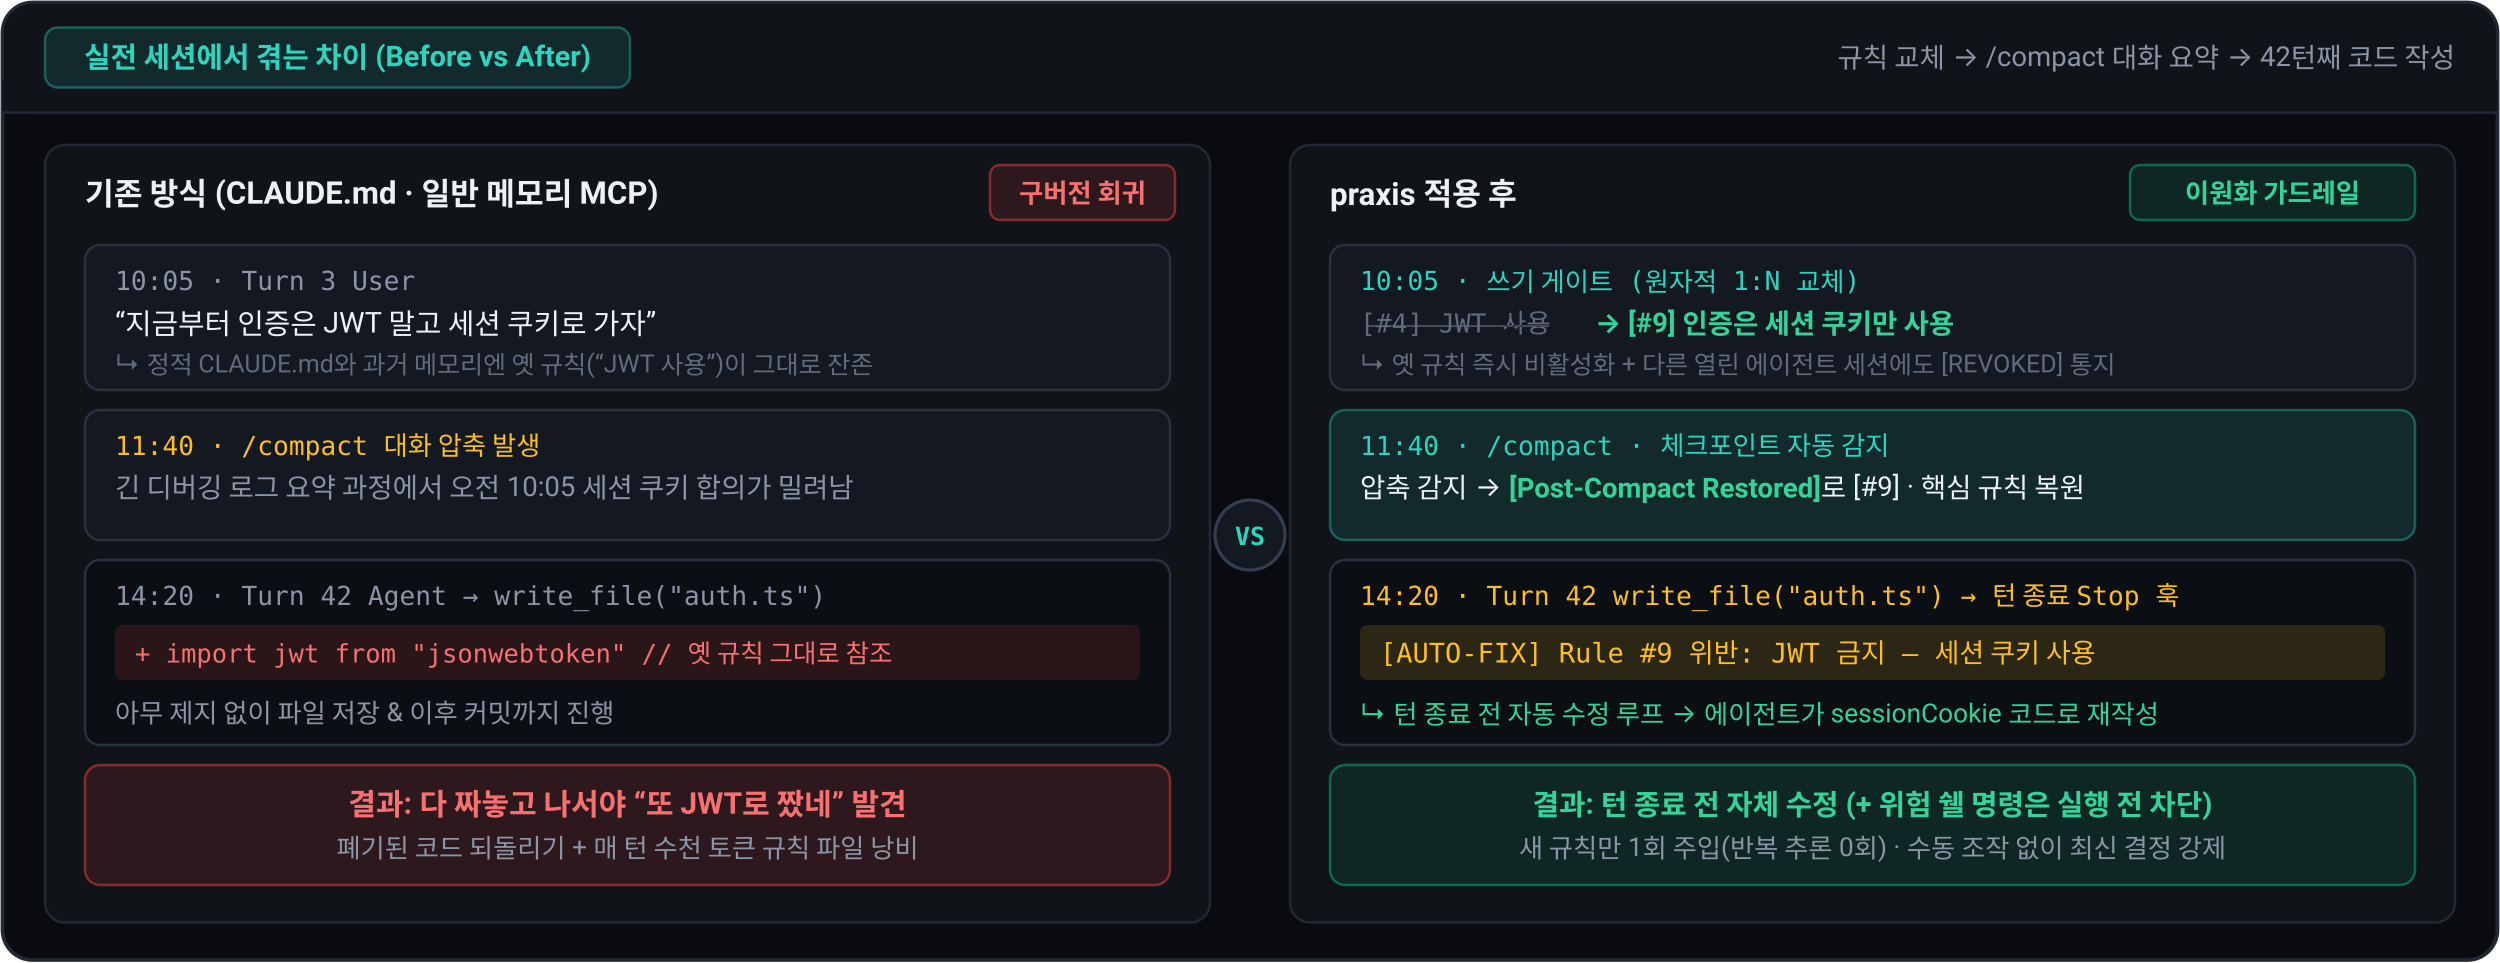
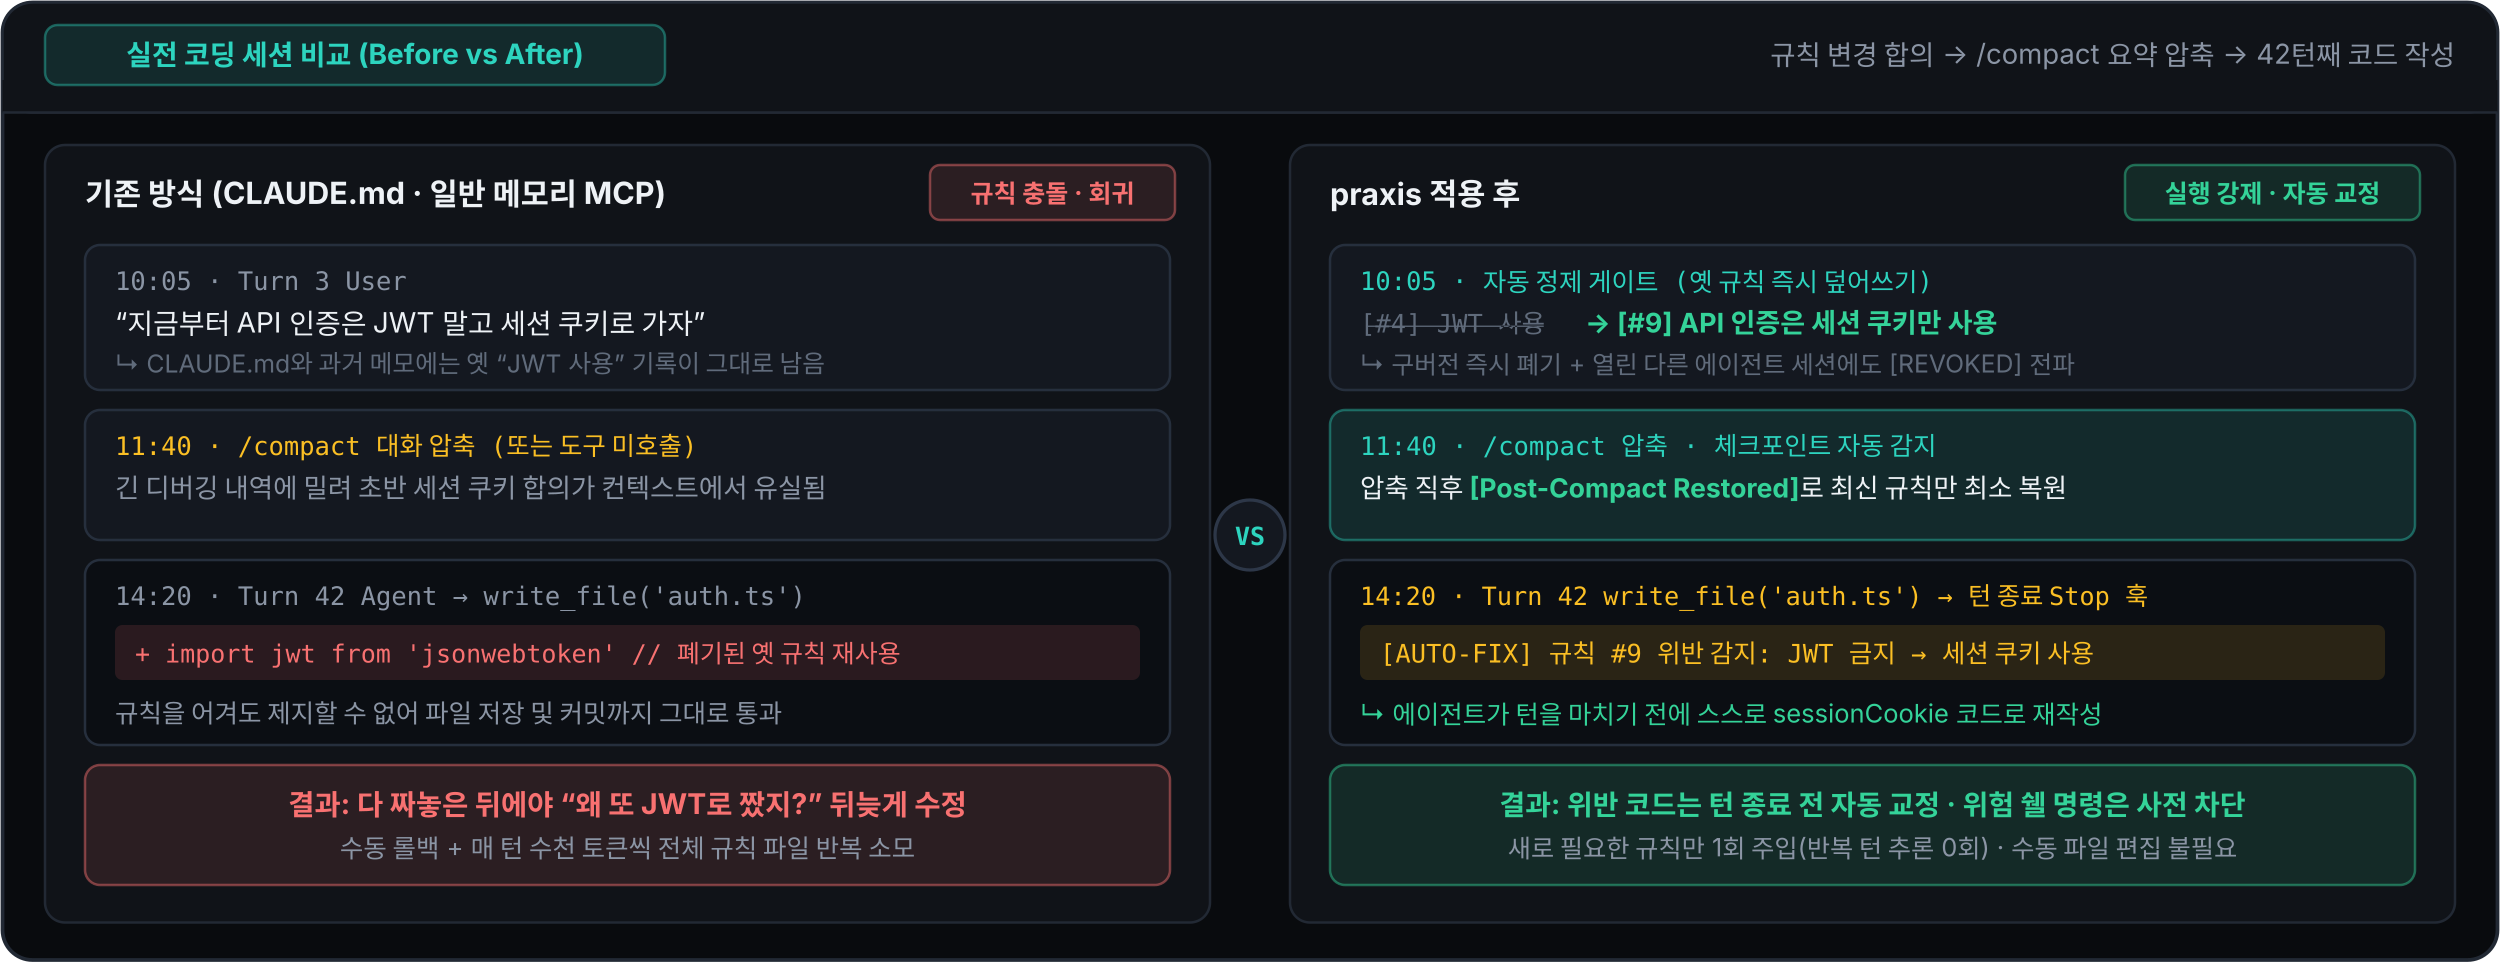
- <svg xmlns="http://www.w3.org/2000/svg" viewBox="0 0 1000 385" width="100%" height="100%" role="img" aria-label="기존 방식과 praxis 실전 타임라인 비교">
+ <svg xmlns="http://www.w3.org/2000/svg" viewBox="0 0 1000 385" width="100%" height="100%" role="img" aria-label="기존 방식과 praxis 실전 세션 비교">
  <defs>
    <style>
      .s-outer { fill: #090b0e; stroke: #222934; stroke-width: 1.5; }
      .s-top { fill: #101318; stroke: #222934; stroke-width: 1; }
      .s-panel { fill: #101318; stroke: #222934; stroke-width: 1; }
-       .s-card { fill: #141820; stroke: #283140; stroke-width: 1; }
-       .s-term { fill: #0b0e13; stroke: #283140; stroke-width: 1; }
-       .s-err { fill: rgba(239, 68, 68, 0.13); stroke: rgba(239, 68, 68, 0.48); stroke-width: 1; }
-       .s-ok { fill: rgba(16, 185, 129, 0.12); stroke: rgba(16, 185, 129, 0.48); stroke-width: 1; }
-       .s-info { fill: rgba(45, 212, 191, 0.12); stroke: rgba(45, 212, 191, 0.36); stroke-width: 1; }
-       .s-sans { font-family: -apple-system, BlinkMacSystemFont, "Segoe UI", "Apple SD Gothic Neo", "Noto Sans KR", "Malgun Gothic", Roboto, sans-serif; }
+       .s-card { fill: #141820; stroke: #262f3d; stroke-width: 1; }
+       .s-term { fill: #0b0e13; stroke: #262f3d; stroke-width: 1; }
+       .s-err { fill: rgba(248, 113, 113, 0.12); stroke: rgba(248, 113, 113, 0.45); stroke-width: 1; }
+       .s-ok { fill: rgba(52, 211, 153, 0.12); stroke: rgba(52, 211, 153, 0.45); stroke-width: 1; }
+       .s-info { fill: rgba(45, 212, 191, 0.12); stroke: rgba(45, 212, 191, 0.40); stroke-width: 1; }
+       .s-sans { font-family: "Inter", "Pretendard", -apple-system, BlinkMacSystemFont, "Segoe UI", "Apple SD Gothic Neo", "Noto Sans KR", sans-serif; }
      .s-mono { font-family: "JetBrains Mono", "SF Mono", Menlo, Consolas, monospace; }
      .c-pri { fill: #eef2f6; }
      .c-sec { fill: #8b95a5; }
      .c-mut { fill: #606b7b; }
      .c-acc { fill: #2dd4bf; }
      .c-ok { fill: #34d399; }
      .c-err { fill: #f87171; }
      .c-warn { fill: #fbbf24; }
    </style>
  </defs>
  <rect class="s-outer" x="1" y="1" width="998" height="383" rx="12" />
  <rect class="s-top" x="1" y="1" width="998" height="44" rx="12" />
  <rect x="1" y="32" width="998" height="13" fill="#101318" />
  <line x1="1" y1="45" x2="999" y2="45" stroke="#222934" stroke-width="1" />
-   <rect class="s-info" x="18" y="11" width="234" height="24" rx="5" />
-   <text x="135" y="27" text-anchor="middle" class="s-sans c-acc" font-size="11.5" font-weight="700">실전 세션에서 겪는 차이 (Before vs After)</text>
-   <text x="982" y="27" text-anchor="end" class="s-sans c-sec" font-size="11">규칙 교체 → /compact 대화 요약 → 42턴째 코드 작성</text>
+   <rect class="s-info" x="18" y="10" width="248" height="24" rx="5" />
+   <text x="142" y="26" text-anchor="middle" class="s-sans c-acc" font-size="11.2" font-weight="700">실전 코딩 세션 비교 (Before vs After)</text>
+   <text x="982" y="26" text-anchor="end" class="s-sans c-sec" font-size="11">규칙 변경 합의 → /compact 요약 압축 → 42턴째 코드 작성</text>
  <rect class="s-panel" x="18" y="58" width="466" height="311" rx="8" />
-   <text x="34" y="82" class="s-sans c-pri" font-size="12.5" font-weight="700">기존 방식 (CLAUDE.md · 일반 메모리 MCP)</text>
-   <rect class="s-err" x="396" y="66" width="74" height="22" rx="4" />
-   <text x="433" y="81" text-anchor="middle" class="s-sans c-err" font-size="10.5" font-weight="700">구버전 회귀</text>
+   <text x="34" y="82" class="s-sans c-pri" font-size="12.2" font-weight="700">기존 방식 (CLAUDE.md · 일반 메모리 MCP)</text>
+   <rect class="s-err" x="372" y="66" width="98" height="22" rx="4" />
+   <text x="421" y="81" text-anchor="middle" class="s-sans c-err" font-size="10" font-weight="700">규칙 충돌 · 회귀</text>
  <rect class="s-card" x="34" y="98" width="434" height="58" rx="6" />
-   <text x="46" y="116" class="s-mono c-sec" font-size="10.5">10:05 · Turn 3  User</text>
-   <text x="46" y="133" class="s-sans c-pri" font-size="11.5">“지금부터 인증은 JWT 말고 세션 쿠키로 가자”</text>
-   <text x="46" y="149" class="s-sans c-mut" font-size="10">↳ 정적 CLAUDE.md와 과거 메모리엔 옛 규칙(“JWT 사용”)이 그대로 잔존</text>
+   <text x="46" y="116" class="s-mono c-sec" font-size="10.2">10:05 · Turn 3  User</text>
+   <text x="46" y="133" class="s-sans c-pri" font-size="11.2">“지금부터 API 인증은 JWT 말고 세션 쿠키로 가자”</text>
+   <text x="46" y="149" class="s-sans c-mut" font-size="9.9">↳ CLAUDE.md와 과거 메모에는 옛 “JWT 사용” 기록이 그대로 남음</text>
  <rect class="s-card" x="34" y="164" width="434" height="52" rx="6" />
-   <text x="46" y="182" class="s-mono c-warn" font-size="10.5">11:40 · /compact 대화 압축 발생</text>
-   <text x="46" y="199" class="s-sans c-sec" font-size="11">긴 디버깅 로그 요약 과정에서 오전 10:05 세션 쿠키 합의가 밀려남</text>
+   <text x="46" y="182" class="s-mono c-warn" font-size="10.2">11:40 · /compact 대화 압축 (또는 도구 미호출)</text>
+   <text x="46" y="199" class="s-sans c-sec" font-size="10.6">긴 디버깅 내역에 밀려 초반 세션 쿠키 합의가 컨텍스트에서 유실됨</text>
  <rect class="s-term" x="34" y="224" width="434" height="74" rx="6" />
-   <text x="46" y="242" class="s-mono c-sec" font-size="10.5">14:20 · Turn 42  Agent → write_file("auth.ts")</text>
-   <rect x="46" y="250" width="410" height="22" rx="3" fill="rgba(239,68,68,0.14)" />
-   <text x="54" y="265" class="s-mono c-err" font-size="10.2">+ import jwt from "jsonwebtoken"  // 옛 규칙 그대로 참조</text>
-   <text x="46" y="289" class="s-sans c-sec" font-size="10.5">아무 제지 없이 파일 저장 &amp; 이후 커밋까지 진행</text>
+   <text x="46" y="242" class="s-mono c-sec" font-size="10.2">14:20 · Turn 42  Agent → write_file('auth.ts')</text>
+   <rect x="46" y="250" width="410" height="22" rx="3" fill="rgba(248,113,113,0.13)" />
+   <text x="54" y="265" class="s-mono c-err" font-size="10">+ import jwt from 'jsonwebtoken'  // 폐기된 옛 규칙 재사용</text>
+   <text x="46" y="289" class="s-sans c-sec" font-size="10.2">규칙을 어겨도 제지할 수 없어 파일 저장 및 커밋까지 그대로 통과</text>
  <rect class="s-err" x="34" y="306" width="434" height="48" rx="6" />
-   <text x="251" y="326" text-anchor="middle" class="s-sans c-err" font-size="12" font-weight="700">결과: 다 짜놓고 나서야 “또 JWT로 짰네” 발견</text>
-   <text x="251" y="343" text-anchor="middle" class="s-sans c-sec" font-size="10.5">폐기된 코드 되돌리기 + 매 턴 수천 토큰 규칙 파일 낭비</text>
-   <circle cx="500" cy="214" r="14" fill="#141820" stroke="#323d4f" stroke-width="1.3" />
+   <text x="251" y="326" text-anchor="middle" class="s-sans c-err" font-size="11.4" font-weight="700">결과: 다 짜놓은 뒤에야 “왜 또 JWT로 짰지?” 뒤늦게 수정</text>
+   <text x="251" y="343" text-anchor="middle" class="s-sans c-sec" font-size="10.2">수동 롤백 + 매 턴 수천 토큰씩 전체 규칙 파일 반복 소모</text>
+   <circle cx="500" cy="214" r="14" fill="#141820" stroke="#2d3748" stroke-width="1.3" />
  <text x="500" y="218" text-anchor="middle" class="s-mono c-acc" font-size="10" font-weight="700">VS</text>
  <rect class="s-panel" x="516" y="58" width="466" height="311" rx="8" />
-   <text x="532" y="82" class="s-sans c-pri" font-size="12.5" font-weight="700">praxis 적용 후</text>
-   <rect class="s-ok" x="852" y="66" width="114" height="22" rx="4" />
-   <text x="909" y="81" text-anchor="middle" class="s-sans c-ok" font-size="10.5" font-weight="700">이원화 가드레일</text>
+   <text x="532" y="82" class="s-sans c-pri" font-size="12.2" font-weight="700">praxis 적용 후</text>
+   <rect class="s-ok" x="850" y="66" width="118" height="22" rx="4" />
+   <text x="909" y="81" text-anchor="middle" class="s-sans c-ok" font-size="10" font-weight="700">실행 강제 · 자동 교정</text>
  <rect class="s-card" x="532" y="98" width="434" height="58" rx="6" />
-   <text x="544" y="116" class="s-mono c-acc" font-size="10.5">10:05 · 쓰기 게이트 (원자적 1:N 교체)</text>
-   <text x="544" y="133" class="s-mono c-mut" font-size="10.5" text-decoration="line-through">[#4] JWT 사용</text>
-   <text x="638" y="133" class="s-sans c-ok" font-size="11" font-weight="700">→  [#9] 인증은 세션 쿠키만 사용</text>
-   <text x="544" y="149" class="s-sans c-mut" font-size="10">↳ 옛 규칙 즉시 비활성화 + 다른 열린 에이전트 세션에도 [REVOKED] 통지</text>
+   <text x="544" y="116" class="s-mono c-acc" font-size="10.2">10:05 · 자동 정제 게이트 (옛 규칙 즉시 덮어쓰기)</text>
+   <text x="544" y="133" class="s-mono c-mut" font-size="10.2" text-decoration="line-through">[#4] JWT 사용</text>
+   <text x="634" y="133" class="s-sans c-ok" font-size="10.8" font-weight="700">→  [#9] API 인증은 세션 쿠키만 사용</text>
+   <text x="544" y="149" class="s-sans c-mut" font-size="9.9">↳ 구버전 즉시 폐기 + 열린 다른 에이전트 세션에도 [REVOKED] 전파</text>
  <rect class="s-info" x="532" y="164" width="434" height="52" rx="6" />
-   <text x="544" y="182" class="s-mono c-acc" font-size="10.5">11:40 · /compact · 체크포인트 자동 감지</text>
-   <text x="544" y="199" class="s-sans c-pri" font-size="11">압축 감지 → <tspan class="c-ok" font-weight="700">[Post-Compact Restored]</tspan>로 [#9] · 핵심 규칙 복원</text>
+   <text x="544" y="182" class="s-mono c-acc" font-size="10.2">11:40 · /compact 압축 · 체크포인트 자동 감지</text>
+   <text x="544" y="199" class="s-sans c-pri" font-size="10.6">압축 직후 <tspan class="c-ok" font-weight="700">[Post-Compact Restored]</tspan>로 최신 규칙만 최소 복원</text>
  <rect class="s-term" x="532" y="224" width="434" height="74" rx="6" />
-   <text x="544" y="242" class="s-mono c-warn" font-size="10.5">14:20 · Turn 42  write_file("auth.ts") → 턴 종료 Stop 훅</text>
-   <rect x="544" y="250" width="410" height="22" rx="3" fill="rgba(251,191,36,0.14)" />
-   <text x="552" y="265" class="s-mono c-warn" font-size="10.8">[AUTO-FIX] Rule #9 위반: JWT 금지 — 세션 쿠키 사용</text>
-   <text x="544" y="289" class="s-sans c-ok" font-size="10.5">↳ 턴 종료 전 자동 수정 루프 → 에이전트가 sessionCookie 코드로 재작성</text>
+   <text x="544" y="242" class="s-mono c-warn" font-size="10.1">14:20 · Turn 42  write_file('auth.ts') → 턴 종료 Stop 훅</text>
+   <rect x="544" y="250" width="410" height="22" rx="3" fill="rgba(251,191,36,0.13)" />
+   <text x="552" y="265" class="s-mono c-warn" font-size="10.2">[AUTO-FIX] 규칙 #9 위반 감지: JWT 금지 → 세션 쿠키 사용</text>
+   <text x="544" y="289" class="s-sans c-ok" font-size="10.2">↳ 에이전트가 턴을 마치기 전에 스스로 sessionCookie 코드로 재작성</text>
  <rect class="s-ok" x="532" y="306" width="434" height="48" rx="6" />
-   <text x="749" y="326" text-anchor="middle" class="s-sans c-ok" font-size="11.5" font-weight="700">결과: 턴 종료 전 자체 수정 (+ 위험 쉘 명령은 실행 전 차단)</text>
-   <text x="749" y="343" text-anchor="middle" class="s-sans c-sec" font-size="10.5">새 규칙만 1회 주입(반복 추론 0회) · 수동 조작 없이 최신 결정 강제</text>
+   <text x="749" y="326" text-anchor="middle" class="s-sans c-ok" font-size="11.2" font-weight="700">결과: 위반 코드는 턴 종료 전 자동 교정 · 위험 쉘 명령은 사전 차단</text>
+   <text x="749" y="343" text-anchor="middle" class="s-sans c-sec" font-size="10.1">새로 필요한 규칙만 1회 주입(반복 턴 추론 0회) · 수동 파일 편집 불필요</text>
</svg>
